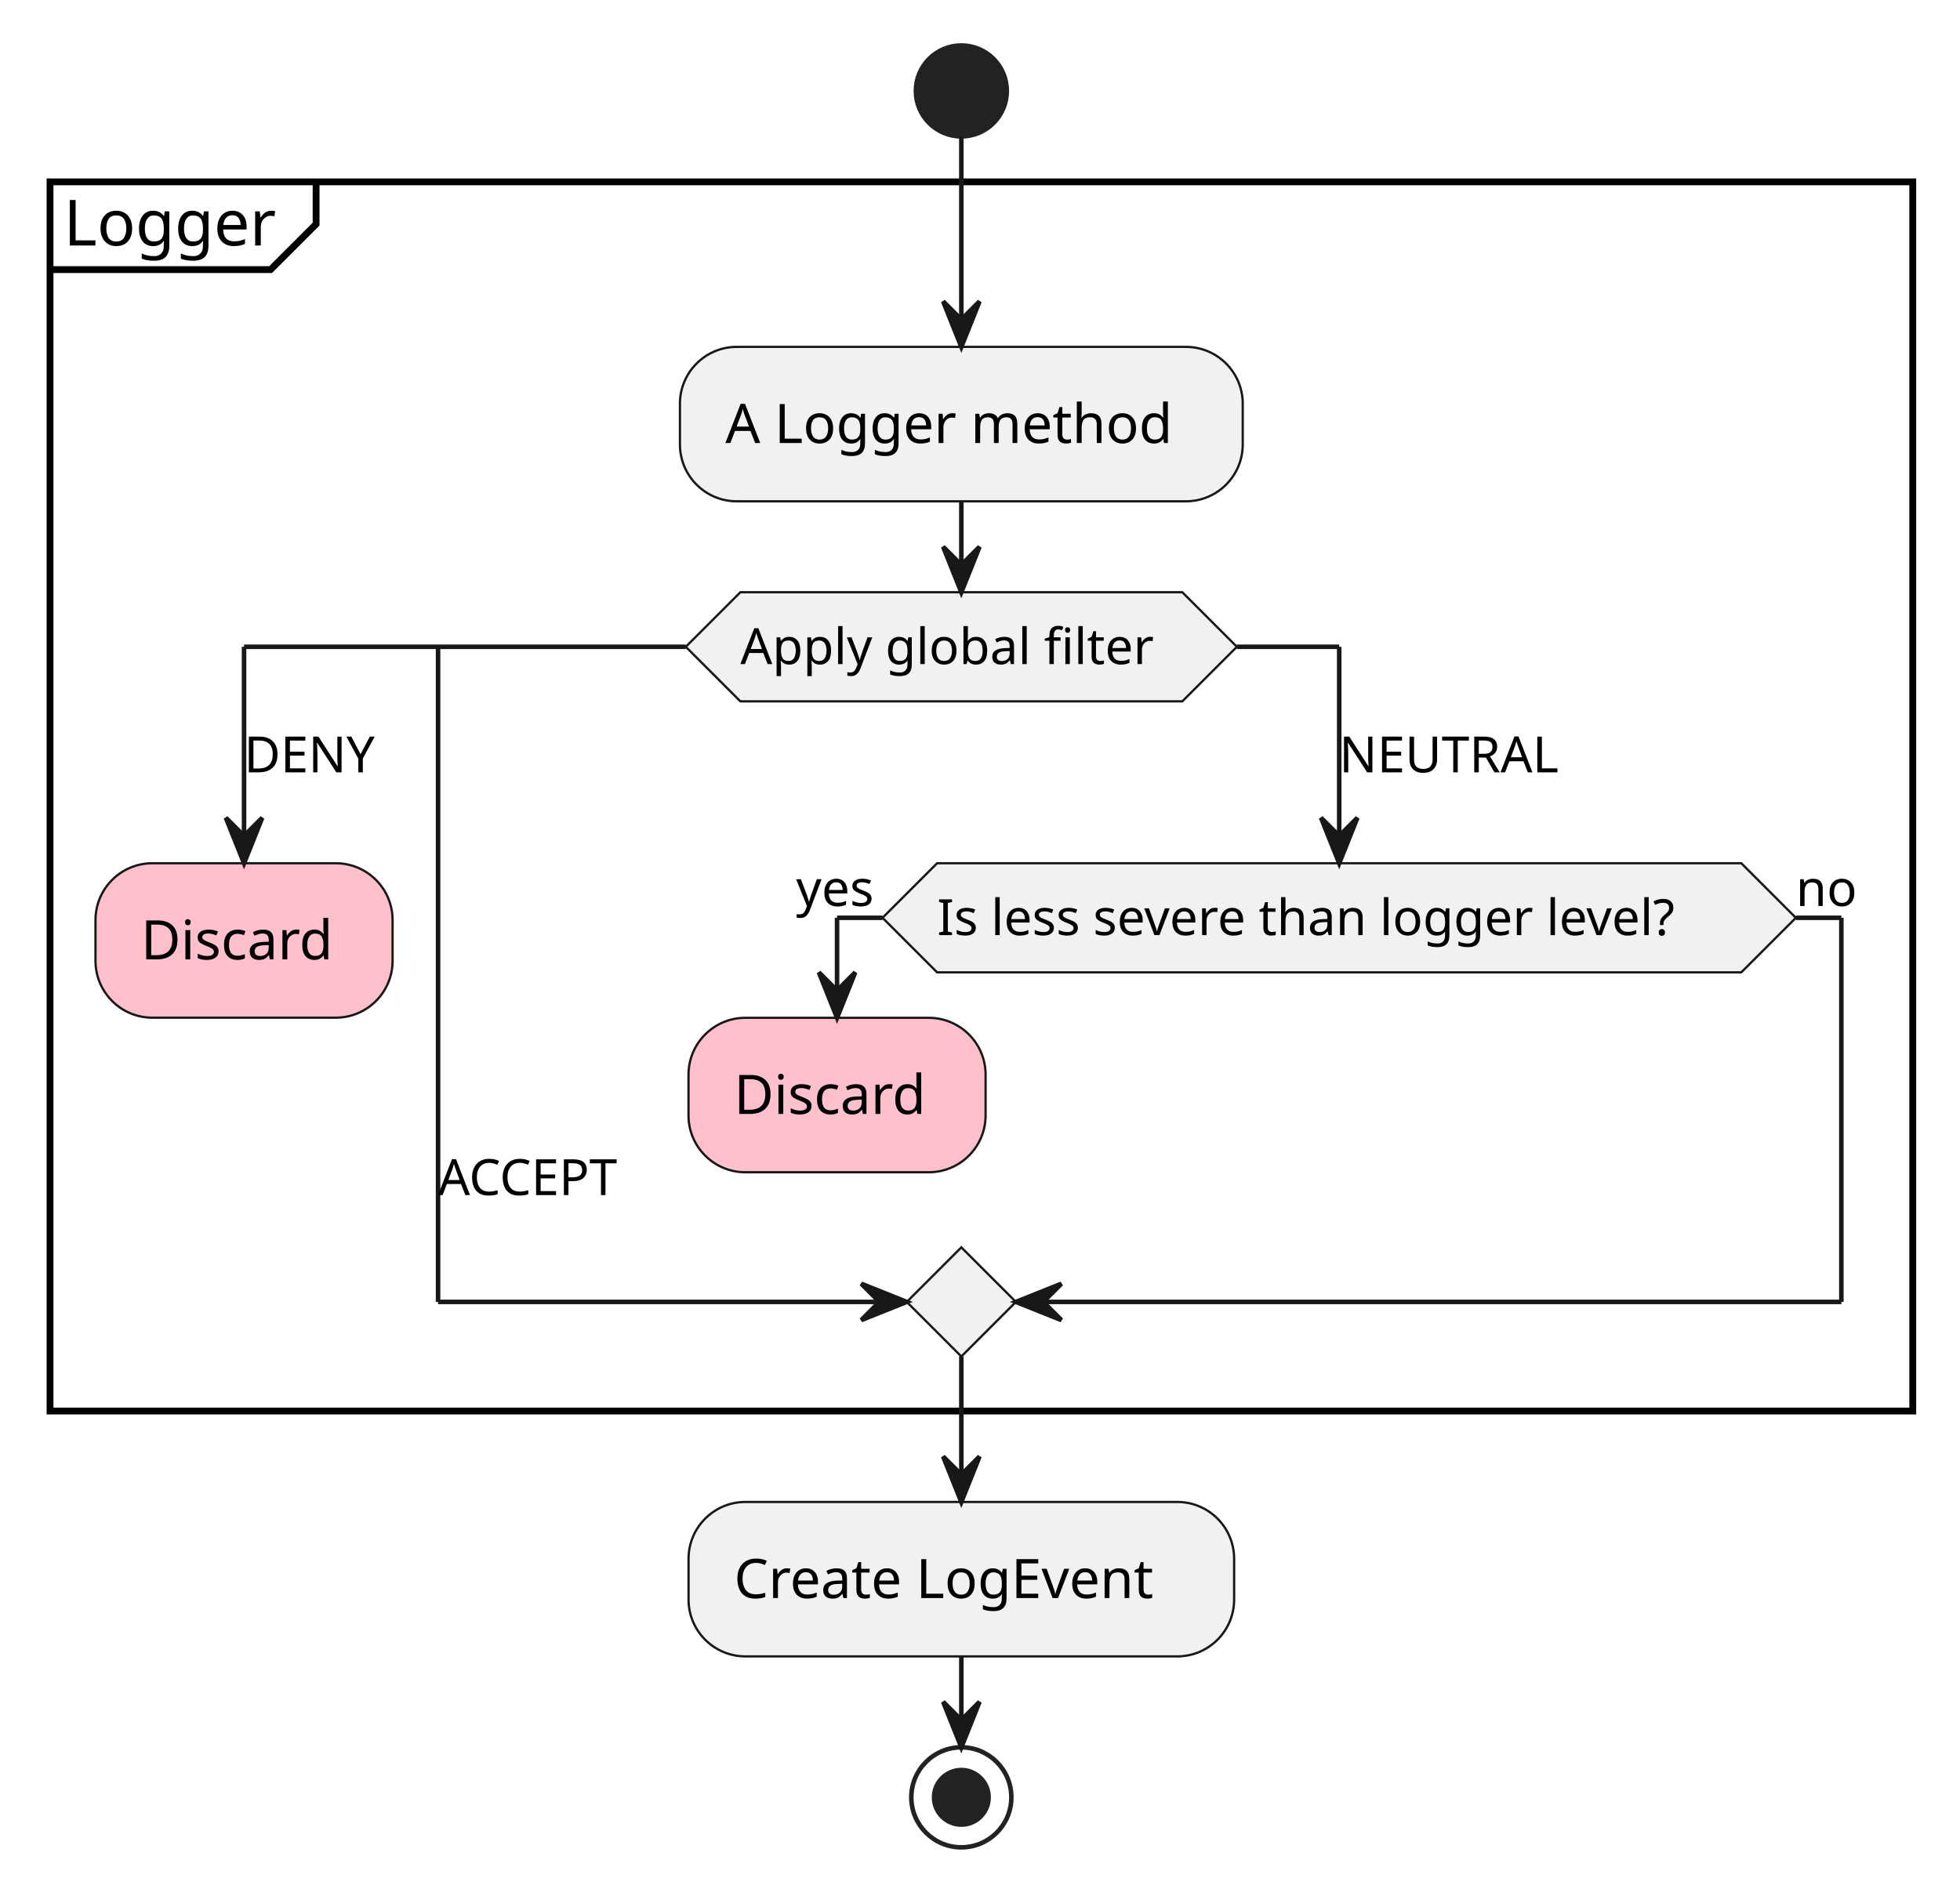
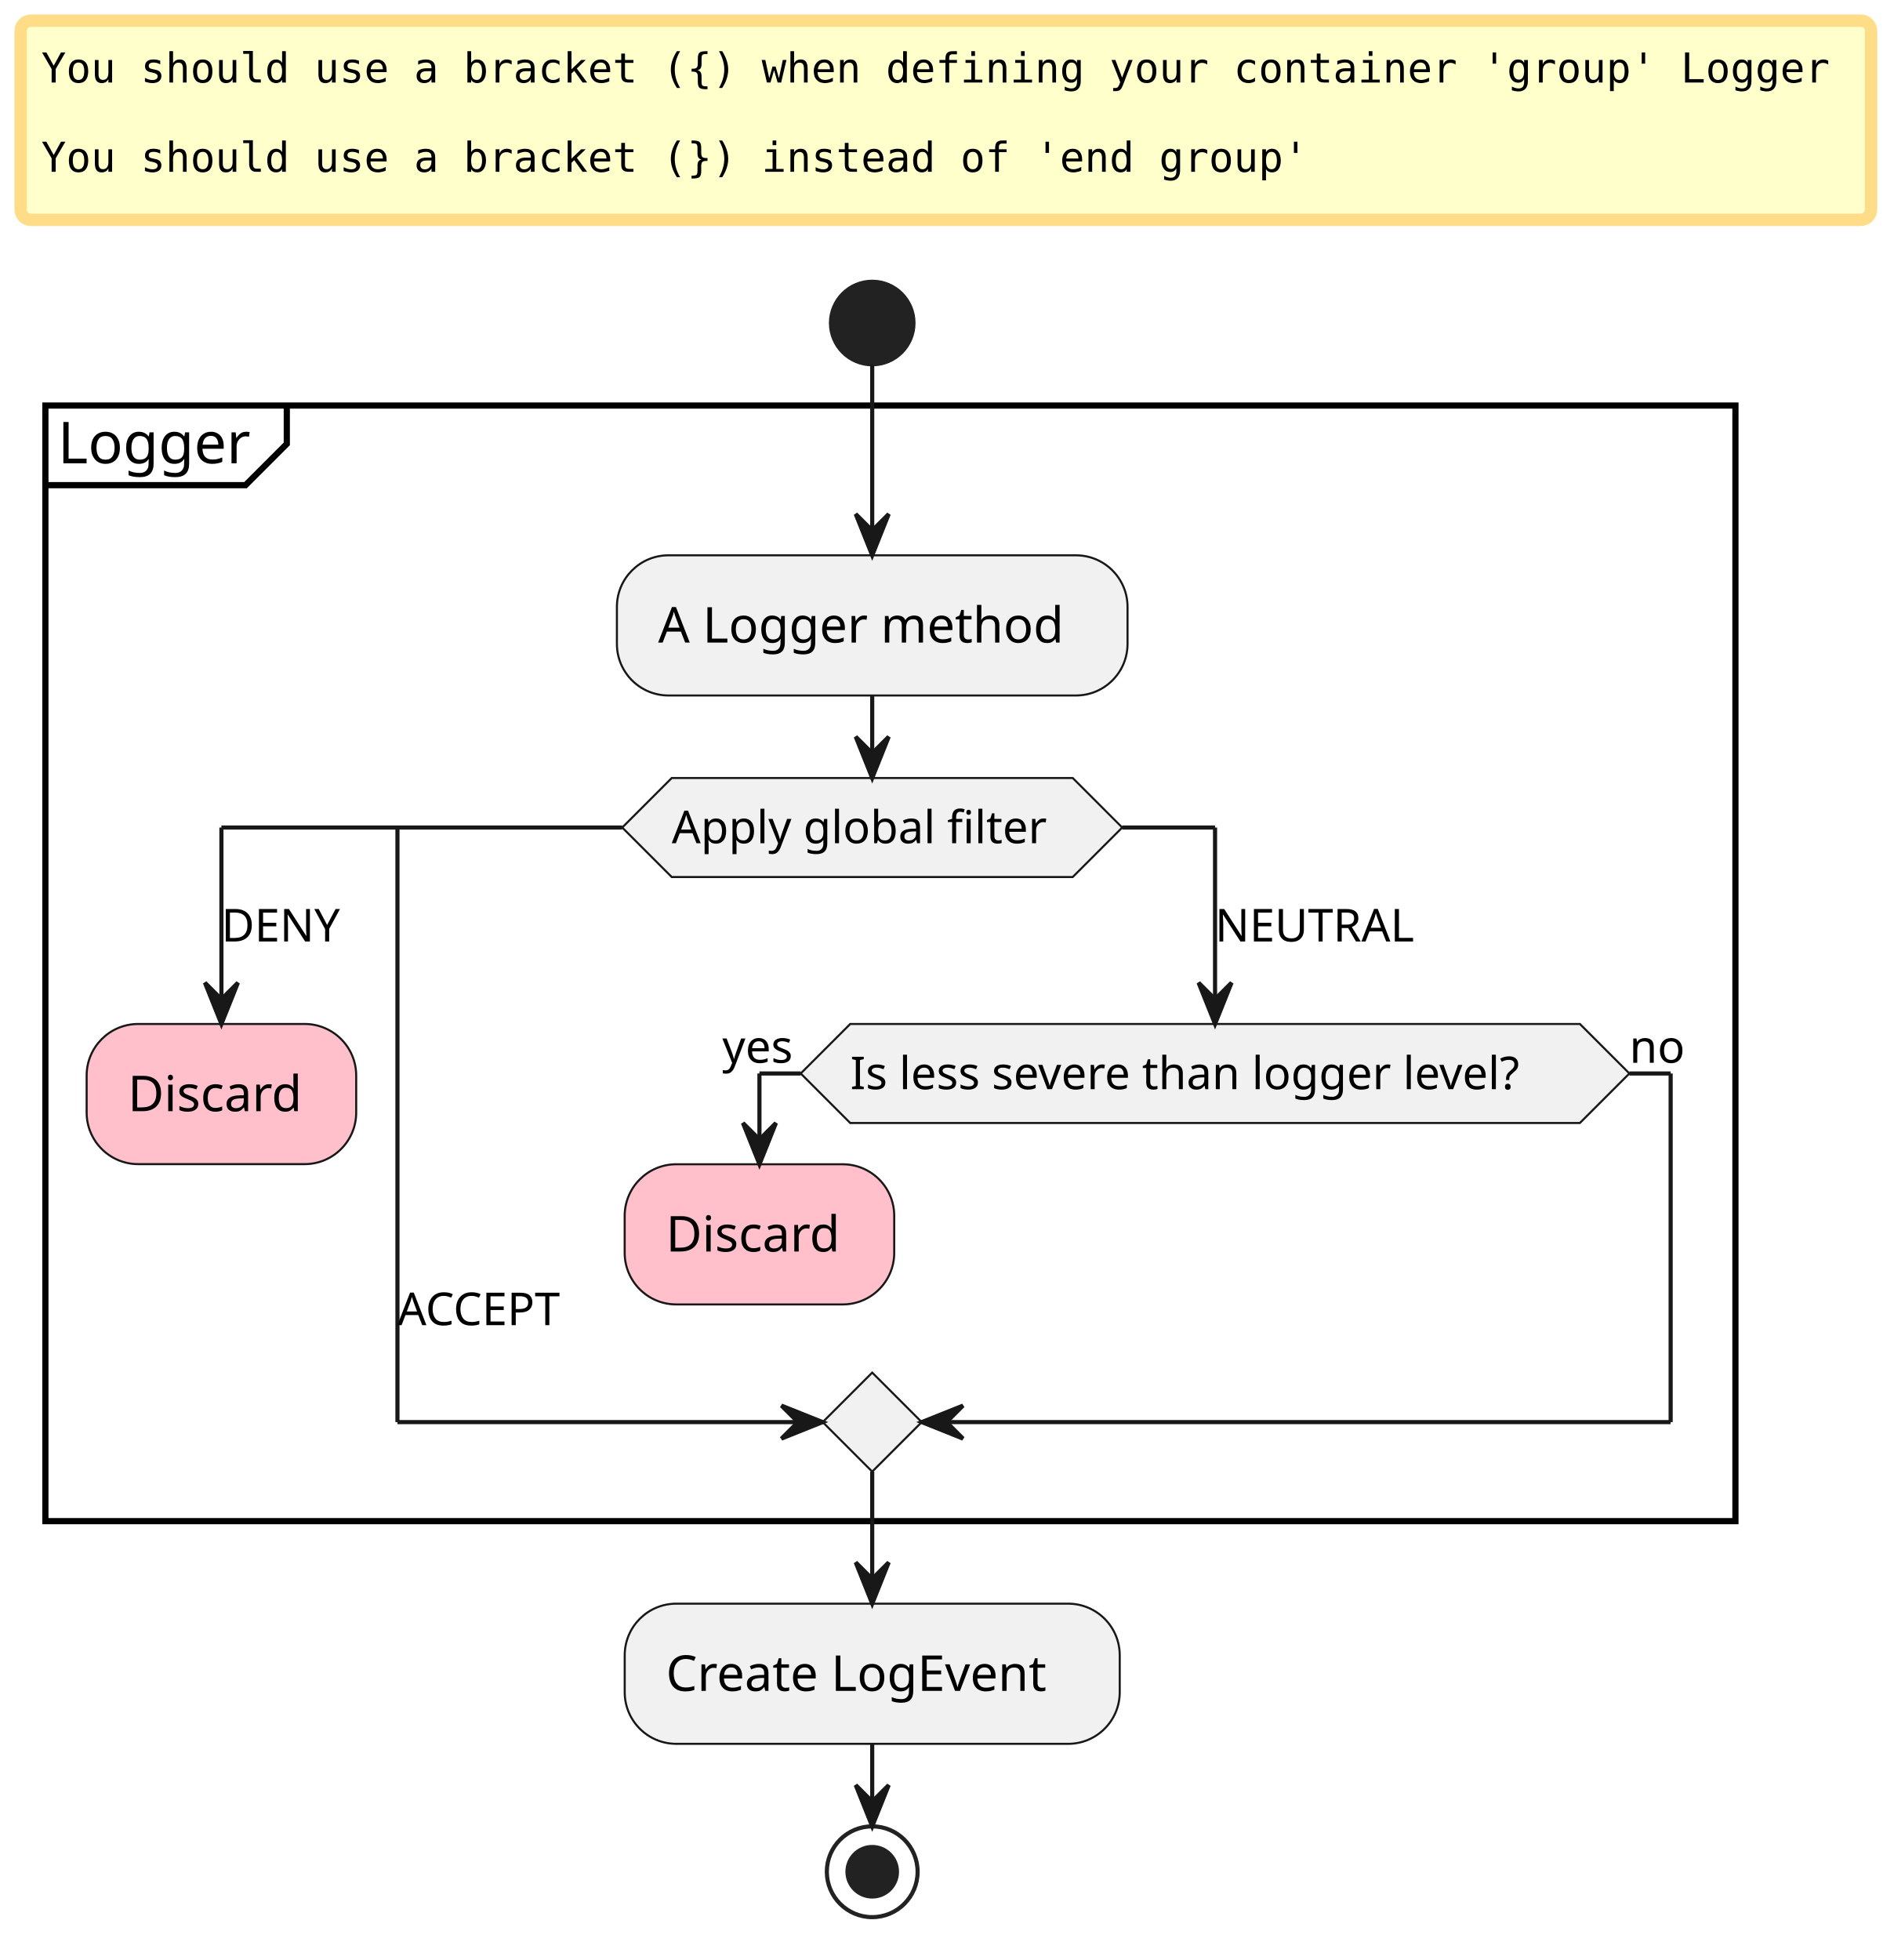
- <svg xmlns="http://www.w3.org/2000/svg" contentStyleType="text/css" data-diagram-type="ACTIVITY" height="417px" preserveAspectRatio="none" style="width:431px;height:417px;background:#FFFFFF;" version="1.1" viewBox="0 0 431 417" width="431px" zoomAndPan="magnify">
+ <svg xmlns="http://www.w3.org/2000/svg" contentStyleType="text/css" data-diagram-type="ACTIVITY" height="475px" preserveAspectRatio="none" style="width:459px;height:475px;background:#FFFFFF;" version="1.1" viewBox="0 0 459 475" width="459px" zoomAndPan="magnify">
  <defs />
  <g>
-     <ellipse cx="211.396" cy="20" fill="#222222" rx="10" ry="10" style="stroke:#222222;stroke-width:1;" />
-     <rect fill="none" height="270.363" style="stroke:#000000;stroke-width:1.5;" width="409.61" x="11" y="40" />
-     <path d="M69.508,40 L69.508,49.297 L59.508,59.297 L11,59.297" fill="none" style="stroke:#000000;stroke-width:1.5;" />
-     <text fill="#000000" font-family="sans-serif" font-size="14" lengthAdjust="spacing" textLength="48.508" x="14" y="53.995">Logger</text>
-     <rect fill="#F1F1F1" height="33.969" rx="12.5" ry="12.5" style="stroke:#181818;stroke-width:0.5;" width="123.758" x="149.517" y="76.297" />
-     <text fill="#000000" font-family="sans-serif" font-size="12" lengthAdjust="spacing" textLength="103.758" x="159.517" y="97.436">A Logger method</text>
-     <polygon fill="#F1F1F1" points="162.804,130.266,259.988,130.266,271.988,142.266,259.988,154.266,162.804,154.266,150.804,142.266,162.804,130.266" style="stroke:#181818;stroke-width:0.5;" />
-     <text fill="#000000" font-family="sans-serif" font-size="11" lengthAdjust="spacing" textLength="97.185" x="162.804" y="146.074">Apply global filter</text>
-     <rect fill="#FFC0CB" height="33.969" rx="12.5" ry="12.5" style="stroke:#181818;stroke-width:0.5;" width="65.328" x="21" y="189.875" />
-     <text fill="#000000" font-family="sans-serif" font-size="12" lengthAdjust="spacing" textLength="45.328" x="31" y="211.014">Discard</text>
-     <polygon fill="#F1F1F1" points="206.065,189.875,382.908,189.875,394.908,201.875,382.908,213.875,206.065,213.875,194.065,201.875,206.065,189.875" style="stroke:#181818;stroke-width:0.5;" />
-     <text fill="#000000" font-family="sans-serif" font-size="11" lengthAdjust="spacing" textLength="176.843" x="206.065" y="205.683">Is less severe than logger level?</text>
-     <text fill="#000000" font-family="sans-serif" font-size="11" lengthAdjust="spacing" textLength="19.008" x="175.057" y="199.281">yes</text>
-     <text fill="#000000" font-family="sans-serif" font-size="11" lengthAdjust="spacing" textLength="13.702" x="394.908" y="199.281">no</text>
-     <rect fill="#FFC0CB" height="33.969" rx="12.5" ry="12.5" style="stroke:#181818;stroke-width:0.5;" width="65.328" x="151.401" y="223.875" />
-     <text fill="#000000" font-family="sans-serif" font-size="12" lengthAdjust="spacing" textLength="45.328" x="161.401" y="245.014">Discard</text>
-     <polygon fill="#F1F1F1" points="211.396,274.363,211.396,274.363,223.396,286.363,211.396,298.363,211.396,298.363,199.396,286.363,211.396,274.363" style="stroke:#181818;stroke-width:0.5;" />
-     <rect fill="#F1F1F1" height="33.969" rx="12.5" ry="12.5" style="stroke:#181818;stroke-width:0.5;" width="119.973" x="151.41" y="330.363" />
-     <text fill="#000000" font-family="sans-serif" font-size="12" lengthAdjust="spacing" textLength="99.973" x="161.41" y="351.502">Create LogEvent</text>
-     <ellipse cx="211.396" cy="395.332" fill="none" rx="11" ry="11" style="stroke:#222222;stroke-width:1;" />
-     <ellipse cx="211.396" cy="395.332" fill="#222222" rx="6" ry="6" style="stroke:#222222;stroke-width:1;" />
-     <line style="stroke:#181818;stroke-width:1;" x1="194.065" x2="184.065" y1="201.875" y2="201.875" />
-     <line style="stroke:#181818;stroke-width:1;" x1="184.065" x2="184.065" y1="201.875" y2="223.875" />
-     <polygon fill="#181818" points="180.065,213.875,184.065,223.875,188.065,213.875,184.065,217.875" style="stroke:#181818;stroke-width:1;" />
-     <line style="stroke:#181818;stroke-width:1;" x1="394.908" x2="404.908" y1="201.875" y2="201.875" />
-     <line style="stroke:#181818;stroke-width:1;" x1="404.908" x2="404.908" y1="201.875" y2="286.363" />
-     <line style="stroke:#181818;stroke-width:1;" x1="404.908" x2="223.396" y1="286.363" y2="286.363" />
-     <polygon fill="#181818" points="233.396,282.363,223.396,286.363,233.396,290.363,229.396,286.363" style="stroke:#181818;stroke-width:1;" />
-     <line style="stroke:#181818;stroke-width:1;" x1="150.804" x2="53.664" y1="142.266" y2="142.266" />
-     <line style="stroke:#181818;stroke-width:1;" x1="53.664" x2="53.664" y1="142.266" y2="189.875" />
-     <polygon fill="#181818" points="49.664,179.875,53.664,189.875,57.664,179.875,53.664,183.875" style="stroke:#181818;stroke-width:1;" />
-     <text fill="#000000" font-family="sans-serif" font-size="11" lengthAdjust="spacing" textLength="30.368" x="53.664" y="169.878">DENY</text>
-     <line style="stroke:#181818;stroke-width:1;" x1="271.988" x2="294.487" y1="142.266" y2="142.266" />
-     <line style="stroke:#181818;stroke-width:1;" x1="294.487" x2="294.487" y1="142.266" y2="189.875" />
-     <polygon fill="#181818" points="290.487,179.875,294.487,189.875,298.487,179.875,294.487,183.875" style="stroke:#181818;stroke-width:1;" />
-     <text fill="#000000" font-family="sans-serif" font-size="11" lengthAdjust="spacing" textLength="51.246" x="294.487" y="169.878">NEUTRAL</text>
-     <line style="stroke:#181818;stroke-width:1;" x1="96.328" x2="96.328" y1="142.266" y2="286.363" />
-     <line style="stroke:#181818;stroke-width:1;" x1="96.328" x2="199.396" y1="286.363" y2="286.363" />
-     <polygon fill="#181818" points="189.396,282.363,199.396,286.363,189.396,290.363,193.396,286.363" style="stroke:#181818;stroke-width:1;" />
-     <text fill="#000000" font-family="sans-serif" font-size="11" lengthAdjust="spacing" textLength="43.189" x="96.328" y="262.863">ACCEPT</text>
-     <line style="stroke:#181818;stroke-width:1;" x1="211.396" x2="211.396" y1="110.266" y2="130.266" />
-     <polygon fill="#181818" points="207.396,120.266,211.396,130.266,215.396,120.266,211.396,124.266" style="stroke:#181818;stroke-width:1;" />
-     <line style="stroke:#181818;stroke-width:1;" x1="211.396" x2="211.396" y1="30" y2="76.297" />
-     <polygon fill="#181818" points="207.396,66.297,211.396,76.297,215.396,66.297,211.396,70.297" style="stroke:#181818;stroke-width:1;" />
-     <line style="stroke:#181818;stroke-width:1;" x1="211.396" x2="211.396" y1="298.363" y2="330.363" />
-     <polygon fill="#181818" points="207.396,320.363,211.396,330.363,215.396,320.363,211.396,324.363" style="stroke:#181818;stroke-width:1;" />
-     <line style="stroke:#181818;stroke-width:1;" x1="211.396" x2="211.396" y1="364.332" y2="384.332" />
-     <polygon fill="#181818" points="207.396,374.332,211.396,384.332,215.396,374.332,211.396,378.332" style="stroke:#181818;stroke-width:1;" />
+     <rect fill="#FFFFCC" height="48.281" rx="2.5" ry="2.5" style="stroke:#FFDD88;stroke-width:3;" width="448.477" x="5" y="5" />
+     <text fill="#000000" font-family="monospace" font-size="10" lengthAdjust="spacing" textLength="433.477" x="10" y="20">You should use a bracket ({) when defining your container 'group' Logger</text>
+     <text fill="#000000" font-family="monospace" font-size="10" lengthAdjust="spacing" textLength="307.046" x="10" y="41.641">You should use a bracket (}) instead of 'end group'</text>
+     <ellipse cx="211.396" cy="78.281" fill="#222222" rx="10" ry="10" style="stroke:#222222;stroke-width:1;" />
+     <rect fill="none" height="270.363" style="stroke:#000000;stroke-width:1.5;" width="409.61" x="11" y="98.281" />
+     <path d="M69.508,98.281 L69.508,107.578 L59.508,117.578 L11,117.578" fill="none" style="stroke:#000000;stroke-width:1.5;" />
+     <text fill="#000000" font-family="sans-serif" font-size="14" lengthAdjust="spacing" textLength="48.508" x="14" y="112.276">Logger</text>
+     <rect fill="#F1F1F1" height="33.969" rx="12.5" ry="12.5" style="stroke:#181818;stroke-width:0.5;" width="123.758" x="149.517" y="134.578" />
+     <text fill="#000000" font-family="sans-serif" font-size="12" lengthAdjust="spacing" textLength="103.758" x="159.517" y="155.717">A Logger method</text>
+     <polygon fill="#F1F1F1" points="162.804,188.547,259.988,188.547,271.988,200.547,259.988,212.547,162.804,212.547,150.804,200.547,162.804,188.547" style="stroke:#181818;stroke-width:0.5;" />
+     <text fill="#000000" font-family="sans-serif" font-size="11" lengthAdjust="spacing" textLength="97.185" x="162.804" y="204.355">Apply global filter</text>
+     <rect fill="#FFC0CB" height="33.969" rx="12.5" ry="12.5" style="stroke:#181818;stroke-width:0.5;" width="65.328" x="21" y="248.156" />
+     <text fill="#000000" font-family="sans-serif" font-size="12" lengthAdjust="spacing" textLength="45.328" x="31" y="269.295">Discard</text>
+     <polygon fill="#F1F1F1" points="206.065,248.156,382.908,248.156,394.908,260.156,382.908,272.156,206.065,272.156,194.065,260.156,206.065,248.156" style="stroke:#181818;stroke-width:0.5;" />
+     <text fill="#000000" font-family="sans-serif" font-size="11" lengthAdjust="spacing" textLength="176.843" x="206.065" y="263.964">Is less severe than logger level?</text>
+     <text fill="#000000" font-family="sans-serif" font-size="11" lengthAdjust="spacing" textLength="19.008" x="175.057" y="257.562">yes</text>
+     <text fill="#000000" font-family="sans-serif" font-size="11" lengthAdjust="spacing" textLength="13.702" x="394.908" y="257.562">no</text>
+     <rect fill="#FFC0CB" height="33.969" rx="12.5" ry="12.5" style="stroke:#181818;stroke-width:0.5;" width="65.328" x="151.401" y="282.156" />
+     <text fill="#000000" font-family="sans-serif" font-size="12" lengthAdjust="spacing" textLength="45.328" x="161.401" y="303.295">Discard</text>
+     <polygon fill="#F1F1F1" points="211.396,332.644,211.396,332.644,223.396,344.644,211.396,356.644,211.396,356.644,199.396,344.644,211.396,332.644" style="stroke:#181818;stroke-width:0.5;" />
+     <rect fill="#F1F1F1" height="33.969" rx="12.5" ry="12.5" style="stroke:#181818;stroke-width:0.5;" width="119.973" x="151.41" y="388.644" />
+     <text fill="#000000" font-family="sans-serif" font-size="12" lengthAdjust="spacing" textLength="99.973" x="161.41" y="409.783">Create LogEvent</text>
+     <ellipse cx="211.396" cy="453.613" fill="none" rx="11" ry="11" style="stroke:#222222;stroke-width:1;" />
+     <ellipse cx="211.396" cy="453.613" fill="#222222" rx="6" ry="6" style="stroke:#222222;stroke-width:1;" />
+     <line style="stroke:#181818;stroke-width:1;" x1="194.065" x2="184.065" y1="260.156" y2="260.156" />
+     <line style="stroke:#181818;stroke-width:1;" x1="184.065" x2="184.065" y1="260.156" y2="282.156" />
+     <polygon fill="#181818" points="180.065,272.156,184.065,282.156,188.065,272.156,184.065,276.156" style="stroke:#181818;stroke-width:1;" />
+     <line style="stroke:#181818;stroke-width:1;" x1="394.908" x2="404.908" y1="260.156" y2="260.156" />
+     <line style="stroke:#181818;stroke-width:1;" x1="404.908" x2="404.908" y1="260.156" y2="344.644" />
+     <line style="stroke:#181818;stroke-width:1;" x1="404.908" x2="223.396" y1="344.644" y2="344.644" />
+     <polygon fill="#181818" points="233.396,340.644,223.396,344.644,233.396,348.644,229.396,344.644" style="stroke:#181818;stroke-width:1;" />
+     <line style="stroke:#181818;stroke-width:1;" x1="150.804" x2="53.664" y1="200.547" y2="200.547" />
+     <line style="stroke:#181818;stroke-width:1;" x1="53.664" x2="53.664" y1="200.547" y2="248.156" />
+     <polygon fill="#181818" points="49.664,238.156,53.664,248.156,57.664,238.156,53.664,242.156" style="stroke:#181818;stroke-width:1;" />
+     <text fill="#000000" font-family="sans-serif" font-size="11" lengthAdjust="spacing" textLength="30.368" x="53.664" y="228.16">DENY</text>
+     <line style="stroke:#181818;stroke-width:1;" x1="271.988" x2="294.487" y1="200.547" y2="200.547" />
+     <line style="stroke:#181818;stroke-width:1;" x1="294.487" x2="294.487" y1="200.547" y2="248.156" />
+     <polygon fill="#181818" points="290.487,238.156,294.487,248.156,298.487,238.156,294.487,242.156" style="stroke:#181818;stroke-width:1;" />
+     <text fill="#000000" font-family="sans-serif" font-size="11" lengthAdjust="spacing" textLength="51.246" x="294.487" y="228.16">NEUTRAL</text>
+     <line style="stroke:#181818;stroke-width:1;" x1="96.328" x2="96.328" y1="200.547" y2="344.644" />
+     <line style="stroke:#181818;stroke-width:1;" x1="96.328" x2="199.396" y1="344.644" y2="344.644" />
+     <polygon fill="#181818" points="189.396,340.644,199.396,344.644,189.396,348.644,193.396,344.644" style="stroke:#181818;stroke-width:1;" />
+     <text fill="#000000" font-family="sans-serif" font-size="11" lengthAdjust="spacing" textLength="43.189" x="96.328" y="321.144">ACCEPT</text>
+     <line style="stroke:#181818;stroke-width:1;" x1="211.396" x2="211.396" y1="168.547" y2="188.547" />
+     <polygon fill="#181818" points="207.396,178.547,211.396,188.547,215.396,178.547,211.396,182.547" style="stroke:#181818;stroke-width:1;" />
+     <line style="stroke:#181818;stroke-width:1;" x1="211.396" x2="211.396" y1="88.281" y2="134.578" />
+     <polygon fill="#181818" points="207.396,124.578,211.396,134.578,215.396,124.578,211.396,128.578" style="stroke:#181818;stroke-width:1;" />
+     <line style="stroke:#181818;stroke-width:1;" x1="211.396" x2="211.396" y1="356.644" y2="388.644" />
+     <polygon fill="#181818" points="207.396,378.644,211.396,388.644,215.396,378.644,211.396,382.644" style="stroke:#181818;stroke-width:1;" />
+     <line style="stroke:#181818;stroke-width:1;" x1="211.396" x2="211.396" y1="422.613" y2="442.613" />
+     <polygon fill="#181818" points="207.396,432.613,211.396,442.613,215.396,432.613,211.396,436.613" style="stroke:#181818;stroke-width:1;" />
  </g>
</svg>
